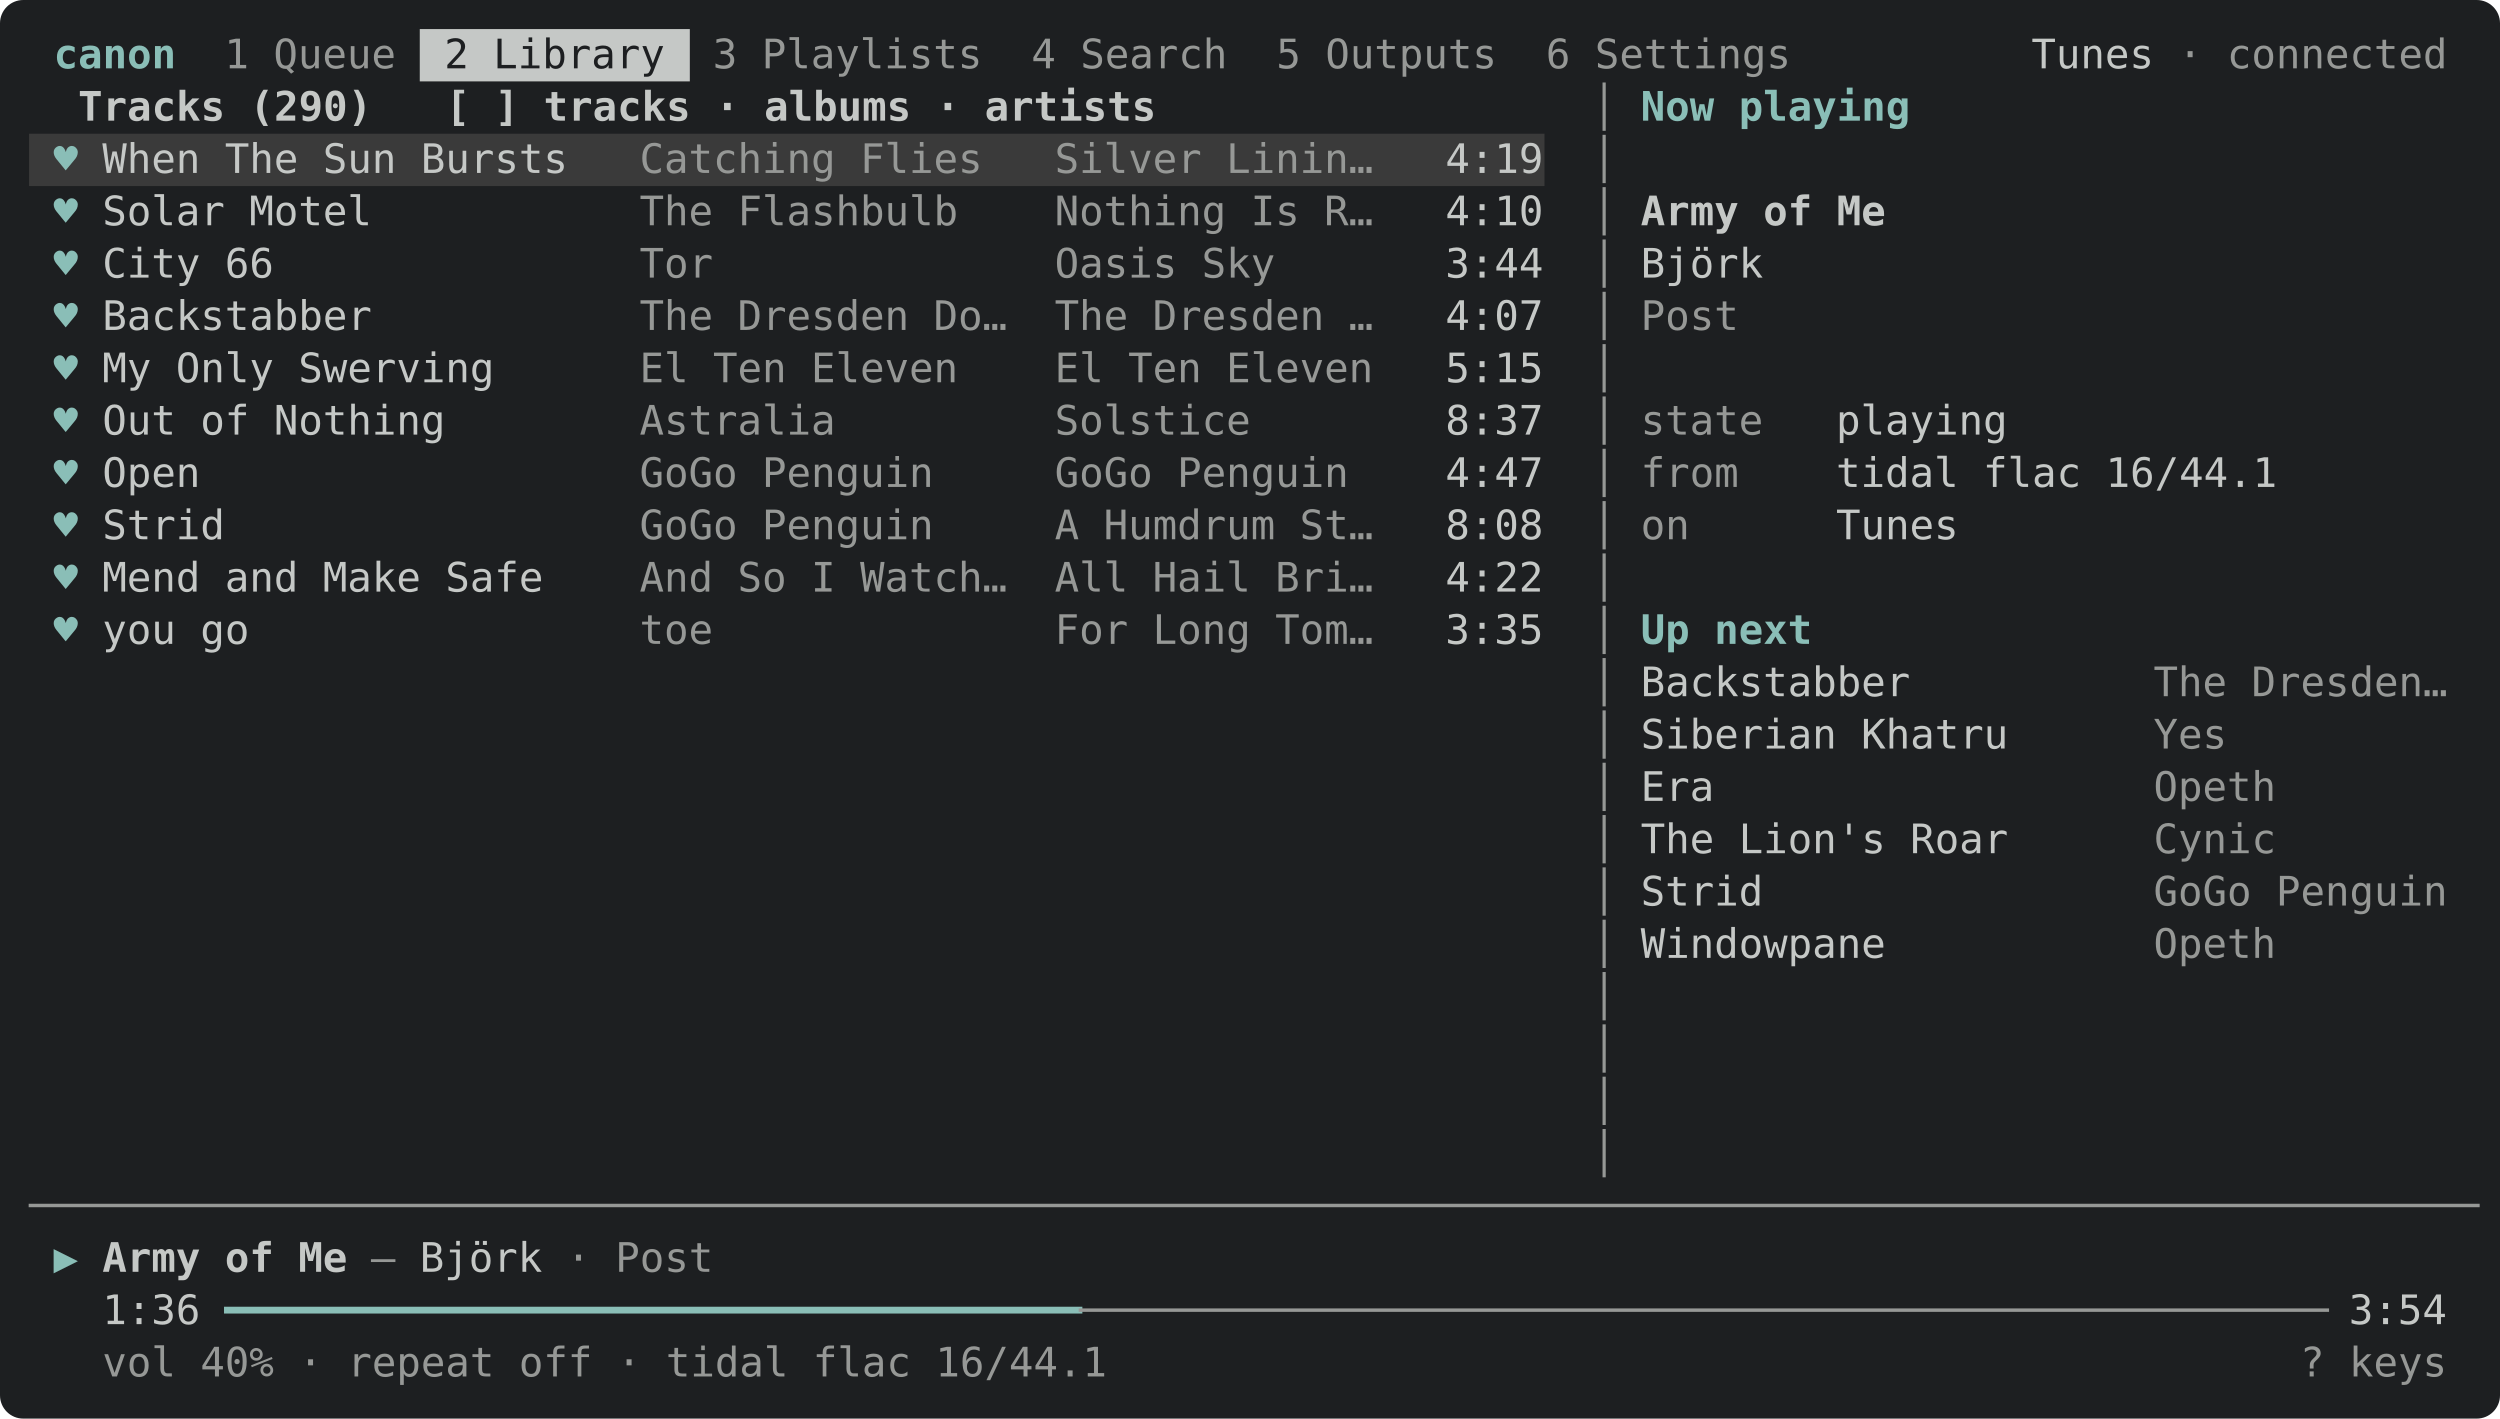
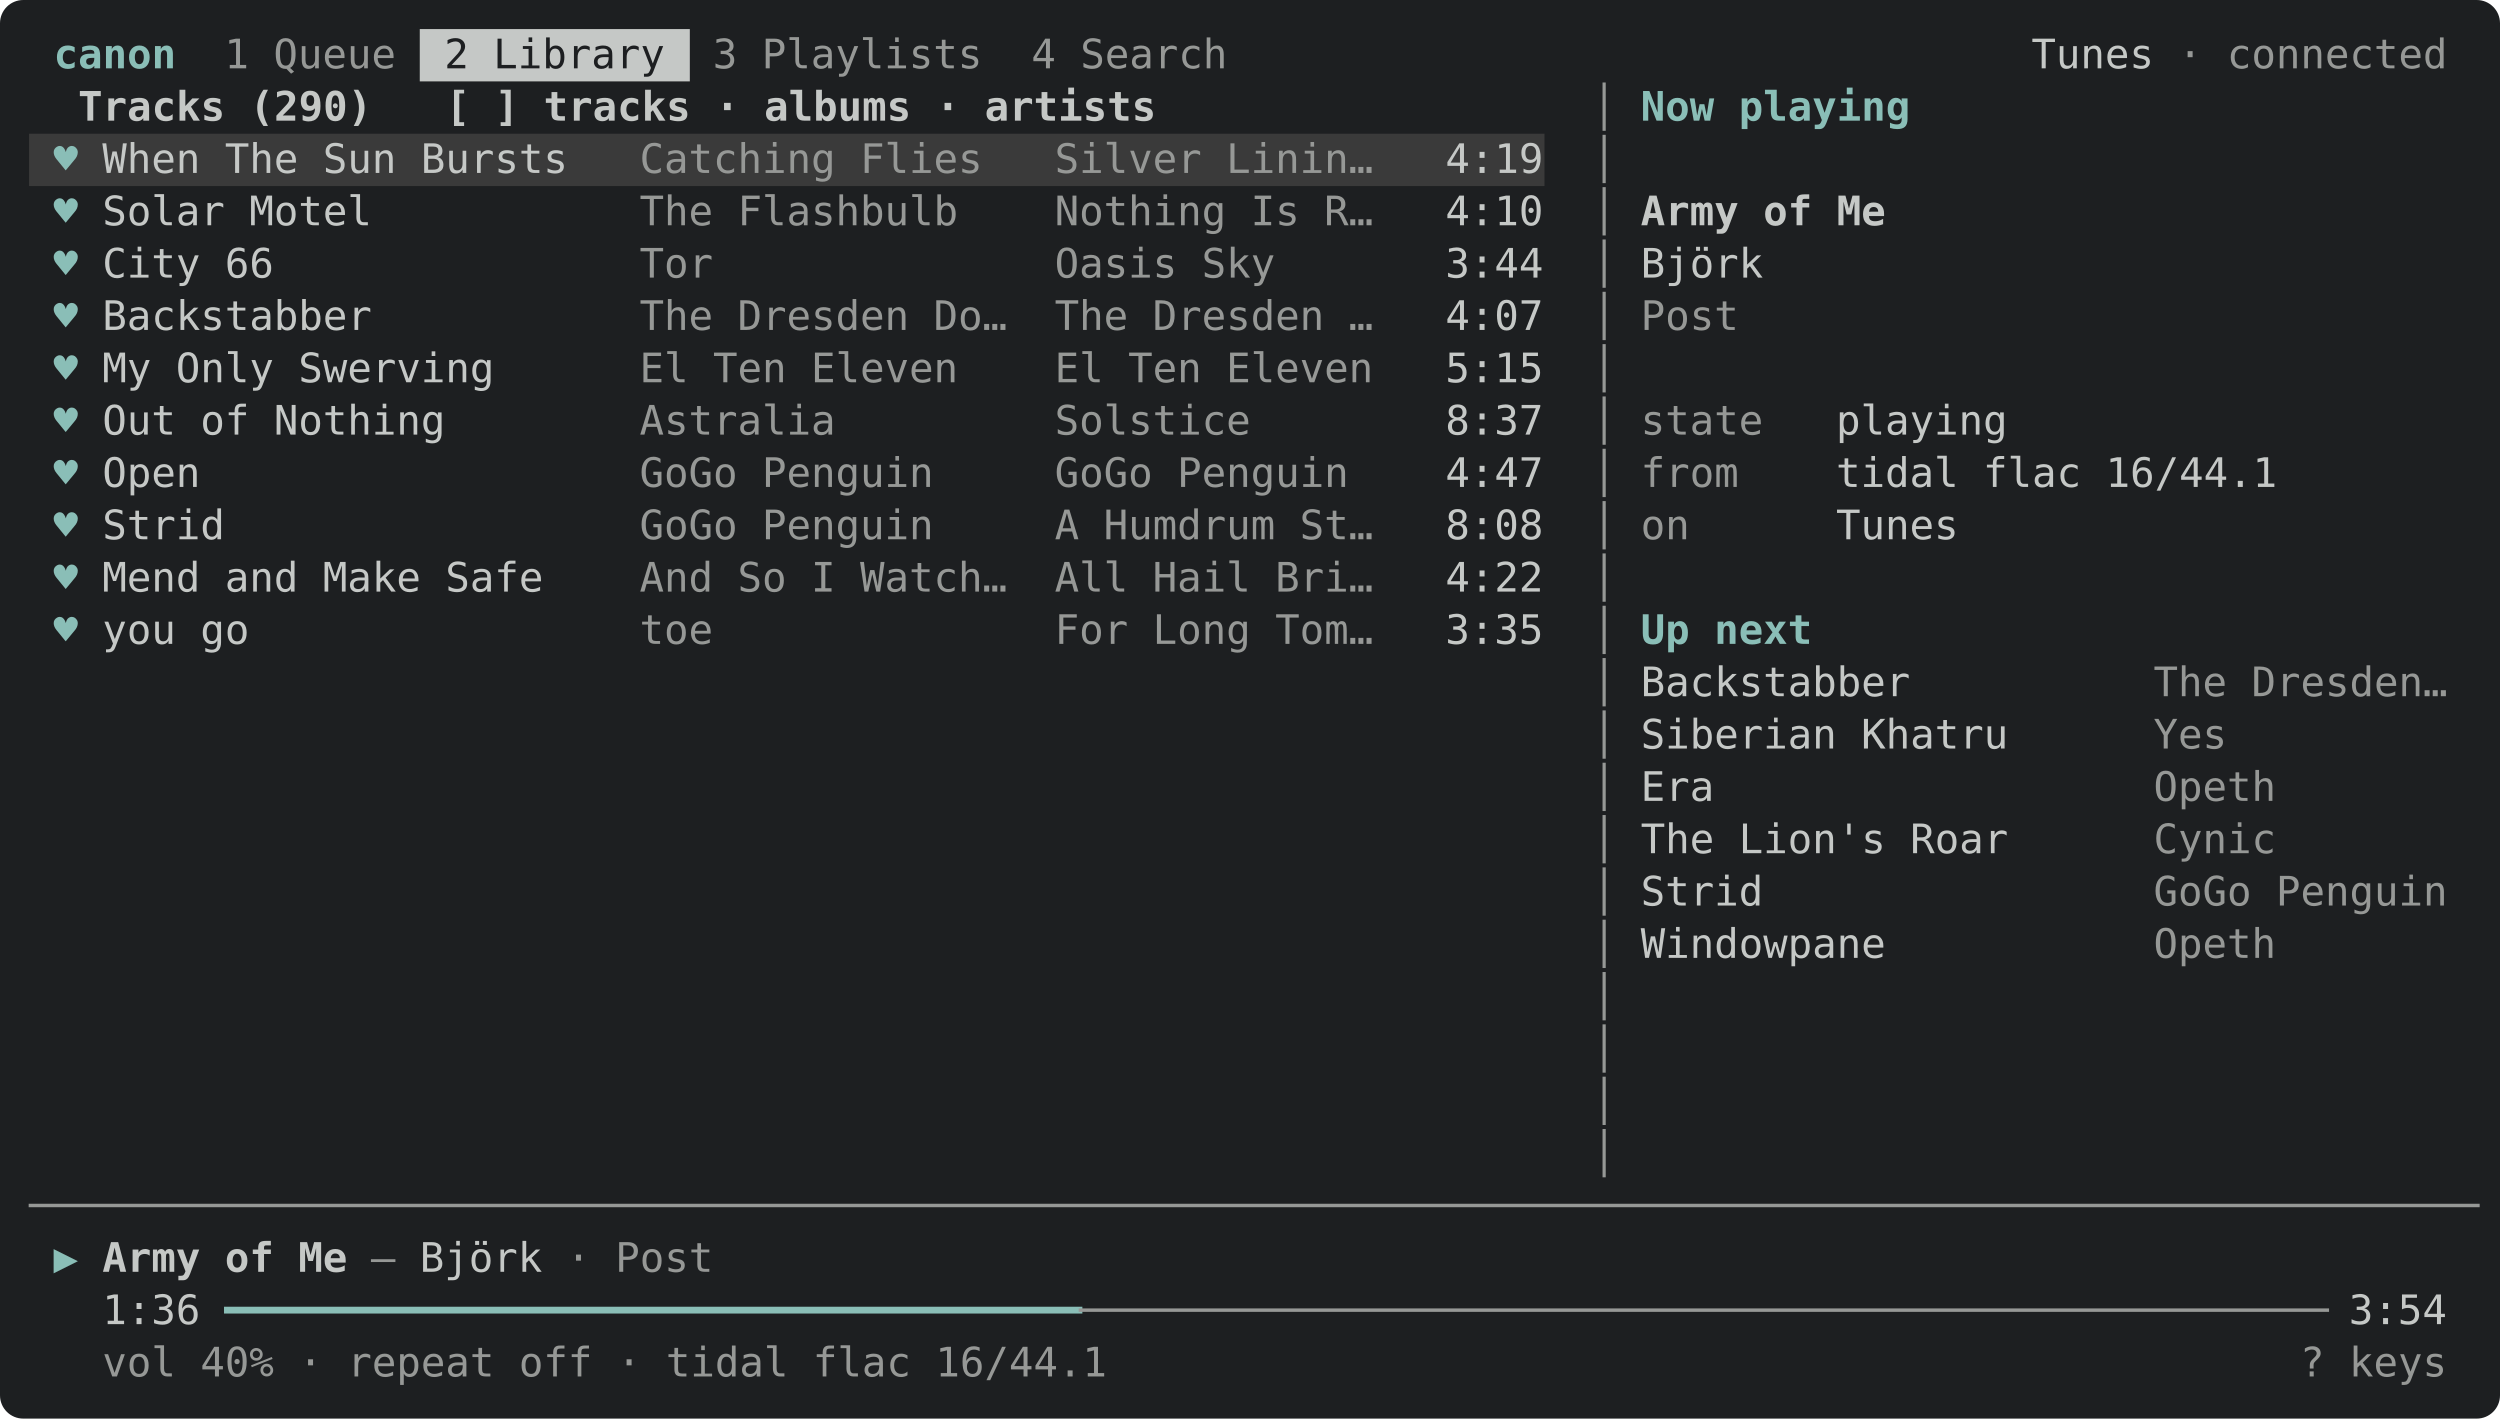
<svg xmlns="http://www.w3.org/2000/svg" width="860" height="488" viewBox="0 0 860 488" font-family="ui-monospace,'SF Mono','DejaVu Sans Mono',Menlo,Consolas,monospace" font-size="14">
  <style>
text{white-space:pre}
.b0{fill:#c5c8c6}
.b1{fill:#3a3a3a}
.s0{fill:#8abeb7;font-weight:bold}
.s1{fill:#969896}
.s2{fill:#1d1f21}
.s3{font-weight:bold}
.s4{fill:#8abeb7}
</style>
  <rect x="0" y="0" width="860" height="488" rx="8" fill="#1d1f21" />
  <rect class="b0" x="144.4" y="10.0" width="92.9" height="18.0" />
  <rect class="b1" x="10.0" y="46.0" width="521.3" height="18.0" />
  <g fill="#c5c8c6">
    <text xml:space="preserve" y="23.5">
      <tspan x="10.0" class="s0"> canon</tspan>
      <tspan x="77.2" class="s1">1 Queue</tspan>
      <tspan x="144.4" class="s2"> 2 Library</tspan>
-       <tspan x="245.2" class="s1">3 Playlists  4 Search  5 Outputs  6 Settings</tspan>
+       <tspan x="245.2" class="s1">3 Playlists  4 Search</tspan>
      <tspan x="698.8">Tunes</tspan>
      <tspan x="749.2" class="s1">· connected</tspan>
    </text>
    <text xml:space="preserve" y="41.5">
      <tspan x="10.0" class="s3">  Tracks (290)   [ ] tracks · albums · artists</tspan>
      <tspan x="547.6" class="s1">│</tspan>
      <tspan x="564.4" class="s0">Now playing</tspan>
    </text>
    <text xml:space="preserve" y="59.5">
      <tspan x="18.4" class="s4">♥</tspan>
      <tspan x="35.2">When The Sun Bursts</tspan>
      <tspan x="220.0" class="s1">Catching Flies</tspan>
      <tspan x="362.8" class="s1">Silver Linin…</tspan>
      <tspan x="497.2">4:19</tspan>
      <tspan x="547.6" class="s1">│</tspan>
    </text>
    <text xml:space="preserve" y="77.5">
      <tspan x="18.4" class="s4">♥</tspan>
      <tspan x="35.2">Solar Motel</tspan>
      <tspan x="220.0" class="s1">The Flashbulb</tspan>
      <tspan x="362.8" class="s1">Nothing Is R…</tspan>
      <tspan x="497.2">4:10</tspan>
      <tspan x="547.6" class="s1">│</tspan>
      <tspan x="564.4" class="s3">Army of Me</tspan>
    </text>
    <text xml:space="preserve" y="95.5">
      <tspan x="18.4" class="s4">♥</tspan>
      <tspan x="35.2">City 66</tspan>
      <tspan x="220.0" class="s1">Tor</tspan>
      <tspan x="362.8" class="s1">Oasis Sky</tspan>
      <tspan x="497.2">3:44</tspan>
      <tspan x="547.6" class="s1">│</tspan>
      <tspan x="564.4">Björk</tspan>
    </text>
    <text xml:space="preserve" y="113.5">
      <tspan x="18.4" class="s4">♥</tspan>
      <tspan x="35.2">Backstabber</tspan>
      <tspan x="220.0" class="s1">The Dresden Do…</tspan>
      <tspan x="362.8" class="s1">The Dresden …</tspan>
      <tspan x="497.2">4:07</tspan>
      <tspan x="547.6" class="s1">│</tspan>
      <tspan x="564.4" class="s1">Post</tspan>
    </text>
    <text xml:space="preserve" y="131.5">
      <tspan x="18.4" class="s4">♥</tspan>
      <tspan x="35.2">My Only Swerving</tspan>
      <tspan x="220.0" class="s1">El Ten Eleven</tspan>
      <tspan x="362.8" class="s1">El Ten Eleven</tspan>
      <tspan x="497.2">5:15</tspan>
      <tspan x="547.6" class="s1">│</tspan>
    </text>
    <text xml:space="preserve" y="149.5">
      <tspan x="18.4" class="s4">♥</tspan>
      <tspan x="35.2">Out of Nothing</tspan>
      <tspan x="220.0" class="s1">Astralia</tspan>
      <tspan x="362.8" class="s1">Solstice</tspan>
      <tspan x="497.2">8:37</tspan>
      <tspan x="547.6" class="s1">│</tspan>
      <tspan x="564.4" class="s1">state</tspan>
      <tspan x="631.6">playing</tspan>
    </text>
    <text xml:space="preserve" y="167.5">
      <tspan x="18.4" class="s4">♥</tspan>
      <tspan x="35.2">Open</tspan>
      <tspan x="220.0" class="s1">GoGo Penguin</tspan>
      <tspan x="362.8" class="s1">GoGo Penguin</tspan>
      <tspan x="497.2">4:47</tspan>
      <tspan x="547.6" class="s1">│</tspan>
      <tspan x="564.4" class="s1">from</tspan>
      <tspan x="631.6">tidal flac 16/44.1</tspan>
    </text>
    <text xml:space="preserve" y="185.5">
      <tspan x="18.4" class="s4">♥</tspan>
      <tspan x="35.2">Strid</tspan>
      <tspan x="220.0" class="s1">GoGo Penguin</tspan>
      <tspan x="362.8" class="s1">A Humdrum St…</tspan>
      <tspan x="497.2">8:08</tspan>
      <tspan x="547.6" class="s1">│</tspan>
      <tspan x="564.4" class="s1">on</tspan>
      <tspan x="631.6">Tunes</tspan>
    </text>
    <text xml:space="preserve" y="203.5">
      <tspan x="18.4" class="s4">♥</tspan>
      <tspan x="35.2">Mend and Make Safe</tspan>
      <tspan x="220.0" class="s1">And So I Watch…</tspan>
      <tspan x="362.8" class="s1">All Hail Bri…</tspan>
      <tspan x="497.2">4:22</tspan>
      <tspan x="547.6" class="s1">│</tspan>
    </text>
    <text xml:space="preserve" y="221.5">
      <tspan x="18.4" class="s4">♥</tspan>
      <tspan x="35.2">you go</tspan>
      <tspan x="220.0" class="s1">toe</tspan>
      <tspan x="362.8" class="s1">For Long Tom…</tspan>
      <tspan x="497.2">3:35</tspan>
      <tspan x="547.6" class="s1">│</tspan>
      <tspan x="564.4" class="s0">Up next</tspan>
    </text>
    <text xml:space="preserve" y="239.5">
      <tspan x="547.6" class="s1">│</tspan>
      <tspan x="564.4">Backstabber</tspan>
      <tspan x="740.8" class="s1">The Dresden…</tspan>
    </text>
    <text xml:space="preserve" y="257.5">
      <tspan x="547.6" class="s1">│</tspan>
      <tspan x="564.4">Siberian Khatru</tspan>
      <tspan x="740.8" class="s1">Yes</tspan>
    </text>
    <text xml:space="preserve" y="275.5">
      <tspan x="547.6" class="s1">│</tspan>
      <tspan x="564.4">Era</tspan>
      <tspan x="740.8" class="s1">Opeth</tspan>
    </text>
    <text xml:space="preserve" y="293.5">
      <tspan x="547.6" class="s1">│</tspan>
      <tspan x="564.4">The Lion's Roar</tspan>
      <tspan x="740.8" class="s1">Cynic</tspan>
    </text>
    <text xml:space="preserve" y="311.5">
      <tspan x="547.6" class="s1">│</tspan>
      <tspan x="564.4">Strid</tspan>
      <tspan x="740.8" class="s1">GoGo Penguin</tspan>
    </text>
    <text xml:space="preserve" y="329.5">
      <tspan x="547.6" class="s1">│</tspan>
      <tspan x="564.4">Windowpane</tspan>
      <tspan x="740.8" class="s1">Opeth</tspan>
    </text>
    <text xml:space="preserve" y="347.5">
      <tspan x="547.6" class="s1">│</tspan>
    </text>
    <text xml:space="preserve" y="365.5">
      <tspan x="547.6" class="s1">│</tspan>
    </text>
    <text xml:space="preserve" y="383.5">
      <tspan x="547.6" class="s1">│</tspan>
    </text>
    <text xml:space="preserve" y="401.5">
      <tspan x="547.6" class="s1">│</tspan>
    </text>
    <text xml:space="preserve" y="419.5">
      <tspan x="10.0" class="s1">────────────────────────────────────────────────────────────────────────────────────────────────────</tspan>
    </text>
    <text xml:space="preserve" y="437.5">
      <tspan x="18.4" class="s4">▶</tspan>
      <tspan x="35.2" class="s3">Army of Me</tspan>
      <tspan x="127.6" class="s1">—</tspan>
      <tspan x="144.4">Björk</tspan>
      <tspan x="194.8" class="s1">· Post</tspan>
    </text>
    <text xml:space="preserve" y="455.5">
      <tspan x="35.2">1:36</tspan>
      <tspan x="77.2" class="s4">━━━━━━━━━━━━━━━━━━━━━━━━━━━━━━━━━━━</tspan>
      <tspan x="371.2" class="s1">───────────────────────────────────────────────────</tspan>
      <tspan x="808.0">3:54</tspan>
    </text>
    <text xml:space="preserve" y="473.5">
      <tspan x="35.2" class="s1">vol 40% · repeat off · tidal flac 16/44.1</tspan>
      <tspan x="791.2" class="s1">? keys</tspan>
    </text>
  </g>
</svg>
